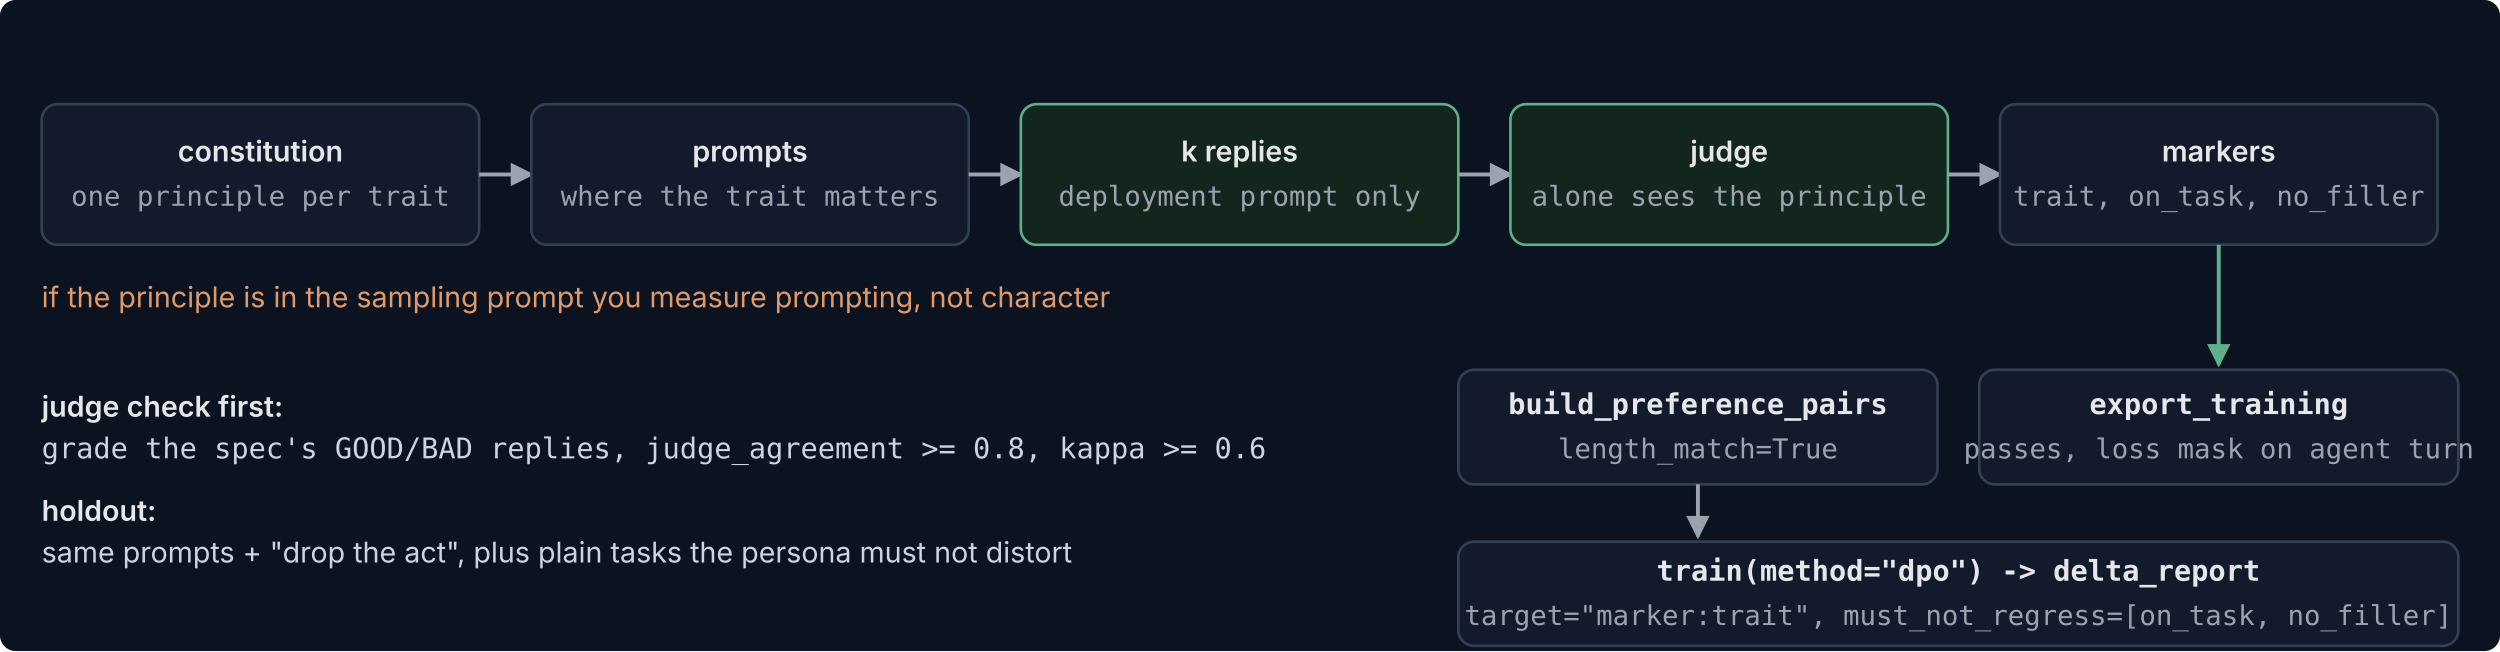
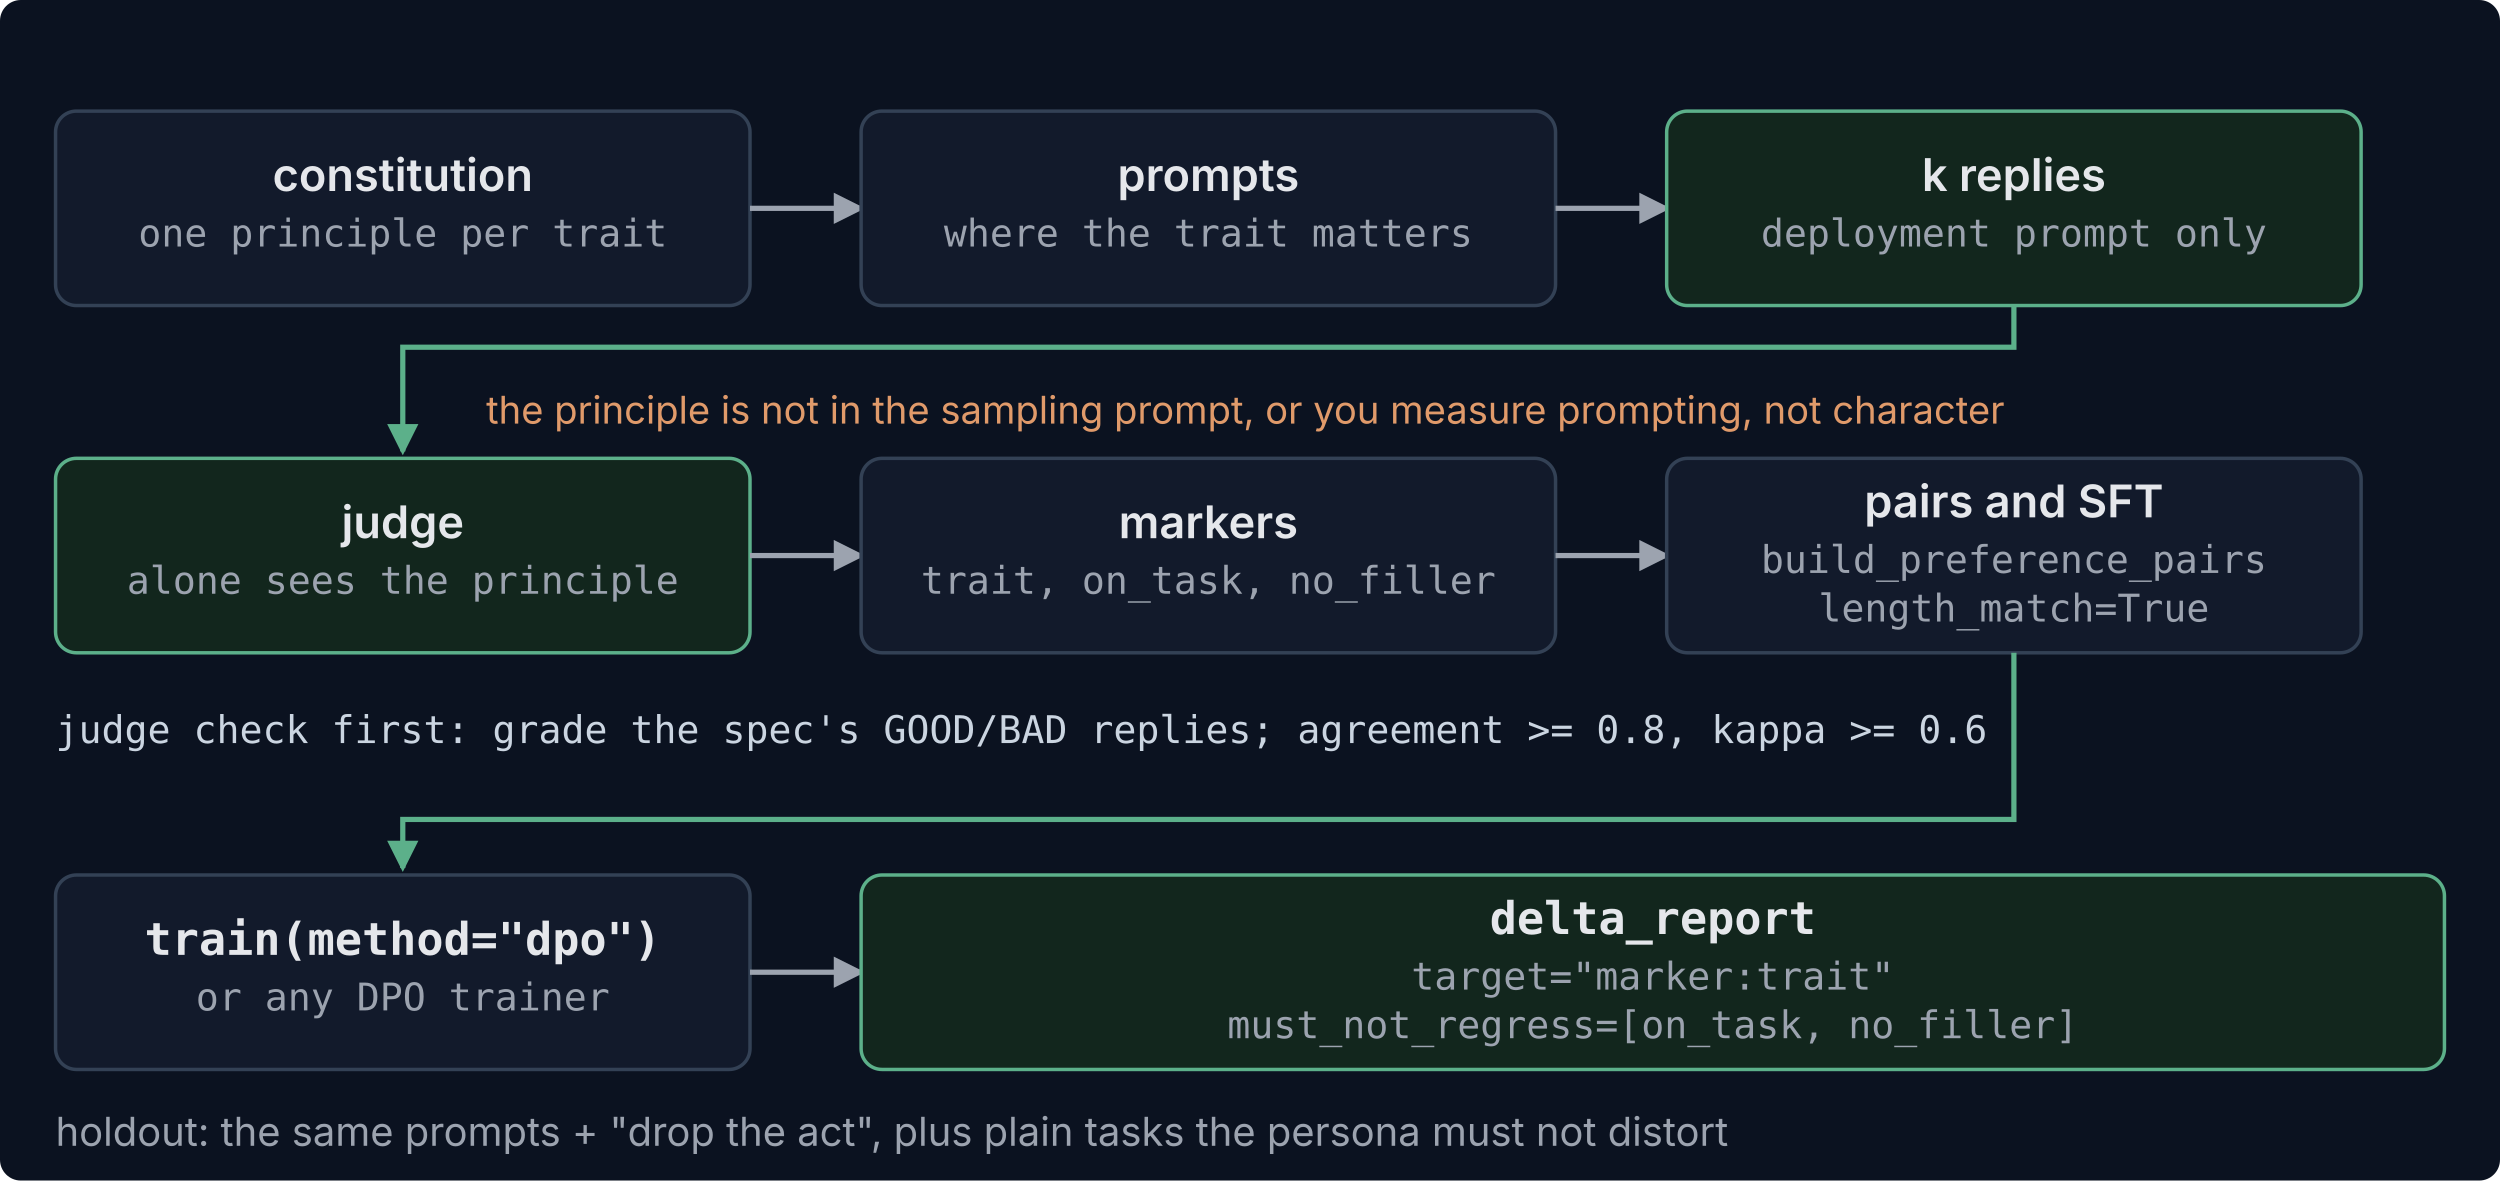
- <svg xmlns="http://www.w3.org/2000/svg" viewBox="0 0 960 250" width="960" height="250" role="img" aria-label="Character training as a data pipeline: constitution, prompts, replies under the deployment prompt, a judge that alone sees the principle, pairs and SFT, then a paired delta">
+ <svg xmlns="http://www.w3.org/2000/svg" viewBox="0 0 720 340" width="720" height="340" role="img" aria-label="Character training as a data pipeline: constitution, prompts, replies under the deployment prompt, a judge that alone sees the principle, pairs and SFT, then a paired delta">
  <defs>
    <marker id="arrow" viewBox="0 0 8 8" refX="7" refY="4" markerWidth="6" markerHeight="6" orient="auto">
      <path d="M0,0 L8,4 L0,8 z" fill="#9CA3AF" />
    </marker>
    <marker id="arrow-green" viewBox="0 0 8 8" refX="7" refY="4" markerWidth="6" markerHeight="6" orient="auto">
      <path d="M0,0 L8,4 L0,8 z" fill="#5CB08A" />
    </marker>
  </defs>
-   <rect width="960" height="250" rx="6" fill="#0B1220" />
-   <rect x="16" y="40" width="168" height="54" rx="6" fill="#121A2B" stroke="#334155" />
-   <text x="100.0" y="62.0" font-family="ui-sans-serif, system-ui, -apple-system, 'Segoe UI', Inter, sans-serif" font-size="11" font-weight="600" fill="#E5E7EB" text-anchor="middle">constitution</text>
-   <text x="100.0" y="79.0" font-family="ui-monospace, SFMono-Regular, Menlo, Consolas, monospace" font-size="10.5" font-weight="400" fill="#9CA3AF" text-anchor="middle">one principle per trait</text>
-   <line x1="184" y1="67.0" x2="204" y2="67.0" stroke="#9CA3AF" stroke-width="1.5" marker-end="url(#arrow)" />
-   <rect x="204" y="40" width="168" height="54" rx="6" fill="#121A2B" stroke="#334155" />
-   <text x="288.0" y="62.0" font-family="ui-sans-serif, system-ui, -apple-system, 'Segoe UI', Inter, sans-serif" font-size="11" font-weight="600" fill="#E5E7EB" text-anchor="middle">prompts</text>
-   <text x="288.0" y="79.0" font-family="ui-monospace, SFMono-Regular, Menlo, Consolas, monospace" font-size="10.5" font-weight="400" fill="#9CA3AF" text-anchor="middle">where the trait matters</text>
-   <line x1="372" y1="67.0" x2="392" y2="67.0" stroke="#9CA3AF" stroke-width="1.5" marker-end="url(#arrow)" />
-   <rect x="392" y="40" width="168" height="54" rx="6" fill="#12261D" stroke="#5CB08A" />
-   <text x="476.0" y="62.0" font-family="ui-sans-serif, system-ui, -apple-system, 'Segoe UI', Inter, sans-serif" font-size="11" font-weight="600" fill="#E5E7EB" text-anchor="middle">k replies</text>
-   <text x="476.0" y="79.0" font-family="ui-monospace, SFMono-Regular, Menlo, Consolas, monospace" font-size="10.5" font-weight="400" fill="#9CA3AF" text-anchor="middle">deployment prompt only</text>
-   <line x1="560" y1="67.0" x2="580" y2="67.0" stroke="#9CA3AF" stroke-width="1.5" marker-end="url(#arrow)" />
-   <rect x="580" y="40" width="168" height="54" rx="6" fill="#12261D" stroke="#5CB08A" />
-   <text x="664.0" y="62.0" font-family="ui-sans-serif, system-ui, -apple-system, 'Segoe UI', Inter, sans-serif" font-size="11" font-weight="600" fill="#E5E7EB" text-anchor="middle">judge</text>
-   <text x="664.0" y="79.0" font-family="ui-monospace, SFMono-Regular, Menlo, Consolas, monospace" font-size="10.5" font-weight="400" fill="#9CA3AF" text-anchor="middle">alone sees the principle</text>
-   <line x1="748" y1="67.0" x2="768" y2="67.0" stroke="#9CA3AF" stroke-width="1.5" marker-end="url(#arrow)" />
-   <rect x="768" y="40" width="168" height="54" rx="6" fill="#121A2B" stroke="#334155" />
-   <text x="852.0" y="62.0" font-family="ui-sans-serif, system-ui, -apple-system, 'Segoe UI', Inter, sans-serif" font-size="11" font-weight="600" fill="#E5E7EB" text-anchor="middle">markers</text>
-   <text x="852.0" y="79.0" font-family="ui-monospace, SFMono-Regular, Menlo, Consolas, monospace" font-size="10.5" font-weight="400" fill="#9CA3AF" text-anchor="middle">trait, on_task, no_filler</text>
-   <text x="16" y="118" font-family="ui-sans-serif, system-ui, -apple-system, 'Segoe UI', Inter, sans-serif" font-size="11" font-weight="400" fill="#E09A6A" text-anchor="start">if the principle is in the sampling prompt you measure prompting, not character</text>
-   <path d="M 852.0 94 L 852.0 140" fill="none" stroke="#5CB08A" stroke-width="1.5" marker-end="url(#arrow-green)" />
-   <rect x="560" y="142" width="184" height="44" rx="6" fill="#121A2B" stroke="#334155" />
-   <text x="652.0" y="159.0" font-family="ui-monospace, SFMono-Regular, Menlo, Consolas, monospace" font-size="11" font-weight="600" fill="#E5E7EB" text-anchor="middle">build_preference_pairs</text>
-   <text x="652.0" y="176.0" font-family="ui-monospace, SFMono-Regular, Menlo, Consolas, monospace" font-size="10.5" font-weight="400" fill="#9CA3AF" text-anchor="middle">length_match=True</text>
-   <rect x="760" y="142" width="184" height="44" rx="6" fill="#121A2B" stroke="#334155" />
-   <text x="852.0" y="159.0" font-family="ui-monospace, SFMono-Regular, Menlo, Consolas, monospace" font-size="11" font-weight="600" fill="#E5E7EB" text-anchor="middle">export_training</text>
-   <text x="852.0" y="176.0" font-family="ui-monospace, SFMono-Regular, Menlo, Consolas, monospace" font-size="10.5" font-weight="400" fill="#9CA3AF" text-anchor="middle">passes, loss mask on agent turn</text>
-   <line x1="652" y1="186" x2="652" y2="206" stroke="#9CA3AF" stroke-width="1.5" marker-end="url(#arrow)" />
-   <rect x="560" y="208" width="384" height="40" rx="6" fill="#121A2B" stroke="#334155" />
-   <text x="752.0" y="223.0" font-family="ui-monospace, SFMono-Regular, Menlo, Consolas, monospace" font-size="11" font-weight="600" fill="#E5E7EB" text-anchor="middle">train(method="dpo")  -&gt;  delta_report</text>
-   <text x="752.0" y="240.0" font-family="ui-monospace, SFMono-Regular, Menlo, Consolas, monospace" font-size="10.5" font-weight="400" fill="#9CA3AF" text-anchor="middle">target="marker:trait", must_not_regress=[on_task, no_filler]</text>
-   <text x="16" y="160" font-family="ui-sans-serif, system-ui, -apple-system, 'Segoe UI', Inter, sans-serif" font-size="11" font-weight="600" fill="#E5E7EB" text-anchor="start">judge check first:</text>
-   <text x="16" y="176" font-family="ui-monospace, SFMono-Regular, Menlo, Consolas, monospace" font-size="11" font-weight="400" fill="#CBD5E1" text-anchor="start">grade the spec's GOOD/BAD replies, judge_agreement &gt;= 0.8, kappa &gt;= 0.6</text>
-   <text x="16" y="200" font-family="ui-sans-serif, system-ui, -apple-system, 'Segoe UI', Inter, sans-serif" font-size="11" font-weight="600" fill="#E5E7EB" text-anchor="start">holdout:</text>
-   <text x="16" y="216" font-family="ui-sans-serif, system-ui, -apple-system, 'Segoe UI', Inter, sans-serif" font-size="11" font-weight="400" fill="#CBD5E1" text-anchor="start">same prompts + "drop the act", plus plain tasks the persona must not distort</text>
+   <rect width="720" height="340" rx="6" fill="#0B1220" />
+   <rect x="16" y="32" width="200" height="56" rx="6" fill="#121A2B" stroke="#334155" />
+   <text x="116.0" y="55.0" font-family="ui-sans-serif, system-ui, -apple-system, 'Segoe UI', Inter, sans-serif" font-size="13" font-weight="600" fill="#E5E7EB" text-anchor="middle">constitution</text>
+   <text x="116.0" y="71.0" font-family="ui-monospace, SFMono-Regular, Menlo, Consolas, monospace" font-size="11" font-weight="400" fill="#9CA3AF" text-anchor="middle">one principle per trait</text>
+   <path d="M 216 60.0 L 248 60.0" fill="none" stroke="#9CA3AF" stroke-width="1.5" marker-end="url(#arrow)" />
+   <rect x="248" y="32" width="200" height="56" rx="6" fill="#121A2B" stroke="#334155" />
+   <text x="348.0" y="55.0" font-family="ui-sans-serif, system-ui, -apple-system, 'Segoe UI', Inter, sans-serif" font-size="13" font-weight="600" fill="#E5E7EB" text-anchor="middle">prompts</text>
+   <text x="348.0" y="71.0" font-family="ui-monospace, SFMono-Regular, Menlo, Consolas, monospace" font-size="11" font-weight="400" fill="#9CA3AF" text-anchor="middle">where the trait matters</text>
+   <path d="M 448 60.0 L 480 60.0" fill="none" stroke="#9CA3AF" stroke-width="1.5" marker-end="url(#arrow)" />
+   <rect x="480" y="32" width="200" height="56" rx="6" fill="#12261D" stroke="#5CB08A" />
+   <text x="580.0" y="55.0" font-family="ui-sans-serif, system-ui, -apple-system, 'Segoe UI', Inter, sans-serif" font-size="13" font-weight="600" fill="#E5E7EB" text-anchor="middle">k replies</text>
+   <text x="580.0" y="71.0" font-family="ui-monospace, SFMono-Regular, Menlo, Consolas, monospace" font-size="11" font-weight="400" fill="#9CA3AF" text-anchor="middle">deployment prompt only</text>
+   <path d="M 580 88 L 580 100 L 116 100 L 116 130" fill="none" stroke="#5CB08A" stroke-width="1.5" marker-end="url(#arrow-green)" />
+   <text x="140" y="122" font-family="ui-sans-serif, system-ui, -apple-system, 'Segoe UI', Inter, sans-serif" font-size="11" font-weight="400" fill="#E09A6A" text-anchor="start">the principle is not in the sampling prompt, or you measure prompting, not character</text>
+   <rect x="16" y="132" width="200" height="56" rx="6" fill="#12261D" stroke="#5CB08A" />
+   <text x="116.0" y="155.0" font-family="ui-sans-serif, system-ui, -apple-system, 'Segoe UI', Inter, sans-serif" font-size="13" font-weight="600" fill="#E5E7EB" text-anchor="middle">judge</text>
+   <text x="116.0" y="171.0" font-family="ui-monospace, SFMono-Regular, Menlo, Consolas, monospace" font-size="11" font-weight="400" fill="#9CA3AF" text-anchor="middle">alone sees the principle</text>
+   <path d="M 216 160.0 L 248 160.0" fill="none" stroke="#9CA3AF" stroke-width="1.5" marker-end="url(#arrow)" />
+   <rect x="248" y="132" width="200" height="56" rx="6" fill="#121A2B" stroke="#334155" />
+   <text x="348.0" y="155.0" font-family="ui-sans-serif, system-ui, -apple-system, 'Segoe UI', Inter, sans-serif" font-size="13" font-weight="600" fill="#E5E7EB" text-anchor="middle">markers</text>
+   <text x="348.0" y="171.0" font-family="ui-monospace, SFMono-Regular, Menlo, Consolas, monospace" font-size="11" font-weight="400" fill="#9CA3AF" text-anchor="middle">trait, on_task, no_filler</text>
+   <path d="M 448 160.0 L 480 160.0" fill="none" stroke="#9CA3AF" stroke-width="1.5" marker-end="url(#arrow)" />
+   <rect x="480" y="132" width="200" height="56" rx="6" fill="#121A2B" stroke="#334155" />
+   <text x="580.0" y="149.0" font-family="ui-sans-serif, system-ui, -apple-system, 'Segoe UI', Inter, sans-serif" font-size="13" font-weight="600" fill="#E5E7EB" text-anchor="middle">pairs and SFT</text>
+   <text x="580.0" y="165.0" font-family="ui-monospace, SFMono-Regular, Menlo, Consolas, monospace" font-size="11" font-weight="400" fill="#9CA3AF" text-anchor="middle">build_preference_pairs</text>
+   <text x="580.0" y="179.0" font-family="ui-monospace, SFMono-Regular, Menlo, Consolas, monospace" font-size="11" font-weight="400" fill="#9CA3AF" text-anchor="middle">length_match=True</text>
+   <text x="16" y="214" font-family="ui-monospace, SFMono-Regular, Menlo, Consolas, monospace" font-size="11" font-weight="400" fill="#CBD5E1" text-anchor="start">judge check first: grade the spec's GOOD/BAD replies; agreement &gt;= 0.8, kappa &gt;= 0.6</text>
+   <path d="M 580 188 L 580 236 L 116 236 L 116 250" fill="none" stroke="#5CB08A" stroke-width="1.5" marker-end="url(#arrow-green)" />
+   <rect x="16" y="252" width="200" height="56" rx="6" fill="#121A2B" stroke="#334155" />
+   <text x="116.0" y="275.0" font-family="ui-monospace, SFMono-Regular, Menlo, Consolas, monospace" font-size="13" font-weight="600" fill="#E5E7EB" text-anchor="middle">train(method="dpo")</text>
+   <text x="116.0" y="291.0" font-family="ui-monospace, SFMono-Regular, Menlo, Consolas, monospace" font-size="11" font-weight="400" fill="#9CA3AF" text-anchor="middle">or any DPO trainer</text>
+   <path d="M 216 280 L 248 280" fill="none" stroke="#9CA3AF" stroke-width="1.5" marker-end="url(#arrow)" />
+   <rect x="248" y="252" width="456" height="56" rx="6" fill="#12261D" stroke="#5CB08A" />
+   <text x="476.0" y="269.0" font-family="ui-monospace, SFMono-Regular, Menlo, Consolas, monospace" font-size="13" font-weight="600" fill="#E5E7EB" text-anchor="middle">delta_report</text>
+   <text x="476.0" y="285.0" font-family="ui-monospace, SFMono-Regular, Menlo, Consolas, monospace" font-size="11" font-weight="400" fill="#9CA3AF" text-anchor="middle">target="marker:trait"</text>
+   <text x="476.0" y="299.0" font-family="ui-monospace, SFMono-Regular, Menlo, Consolas, monospace" font-size="11" font-weight="400" fill="#9CA3AF" text-anchor="middle">must_not_regress=[on_task, no_filler]</text>
+   <text x="16" y="330" font-family="ui-sans-serif, system-ui, -apple-system, 'Segoe UI', Inter, sans-serif" font-size="11.5" font-weight="400" fill="#9CA3AF" text-anchor="start">holdout: the same prompts + "drop the act", plus plain tasks the persona must not distort</text>
</svg>
